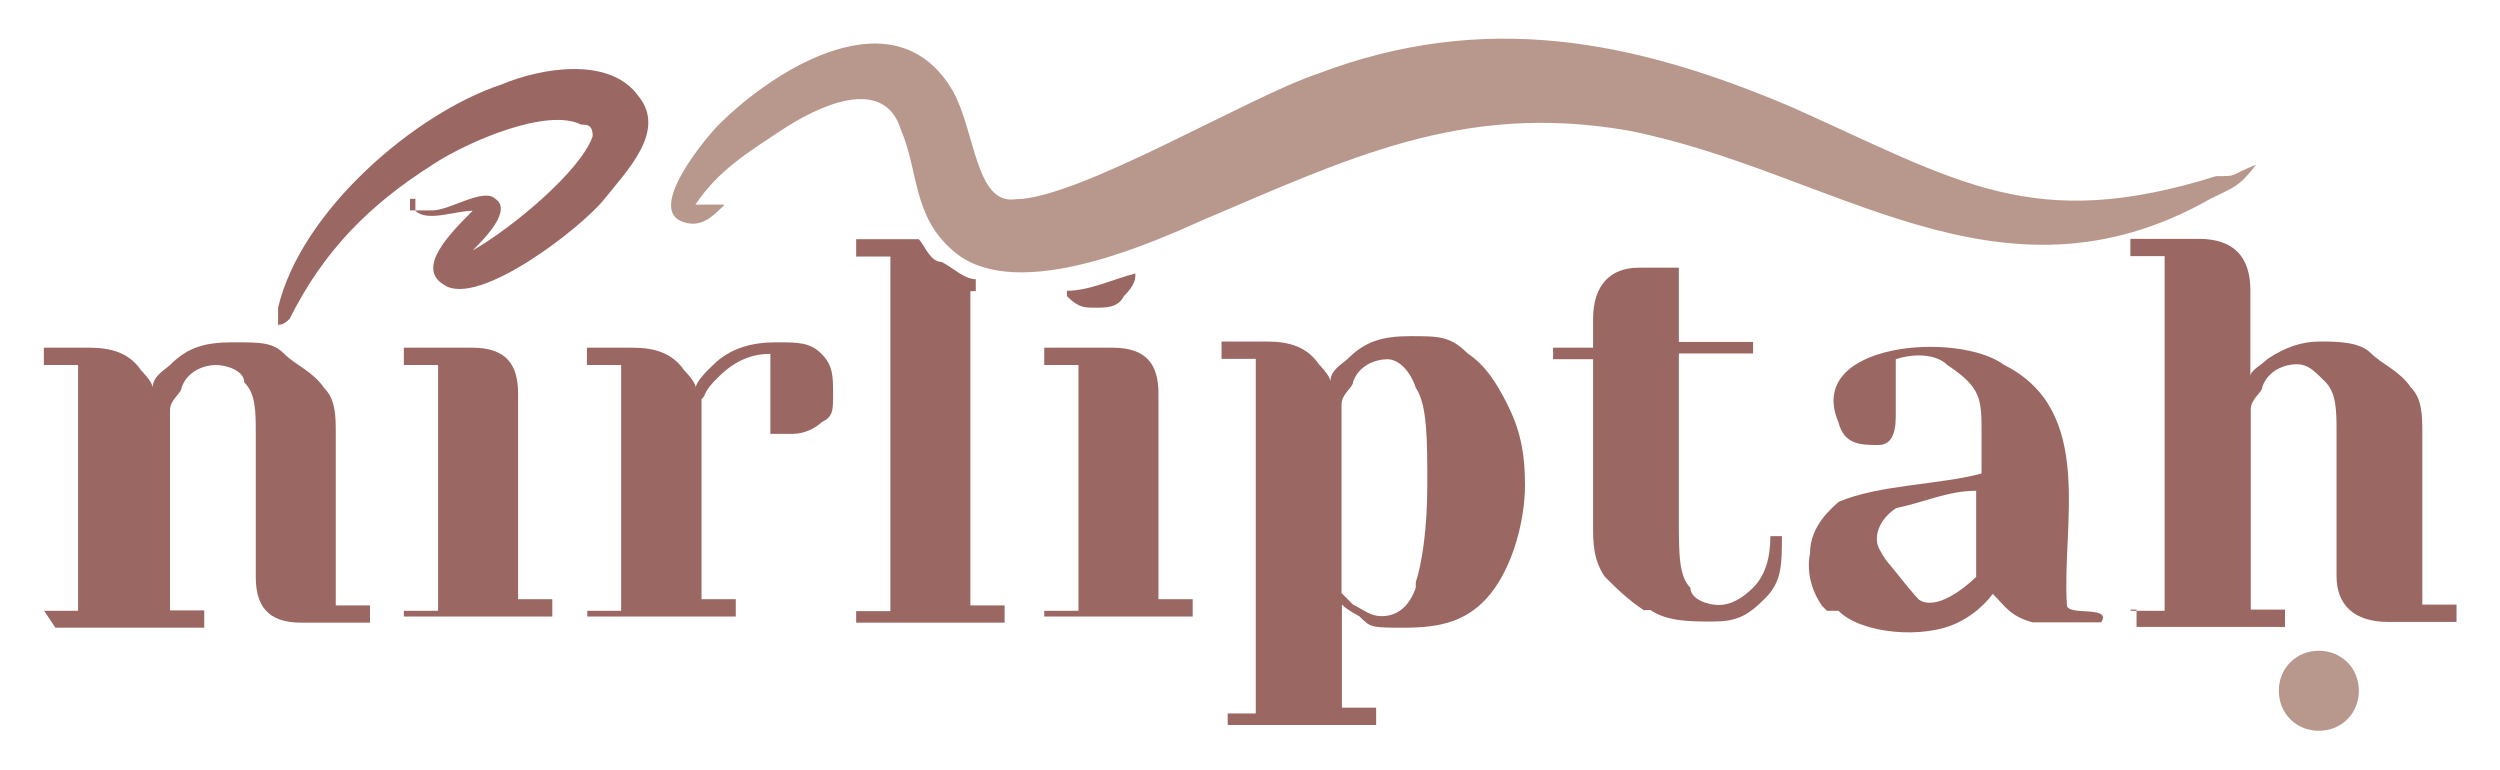
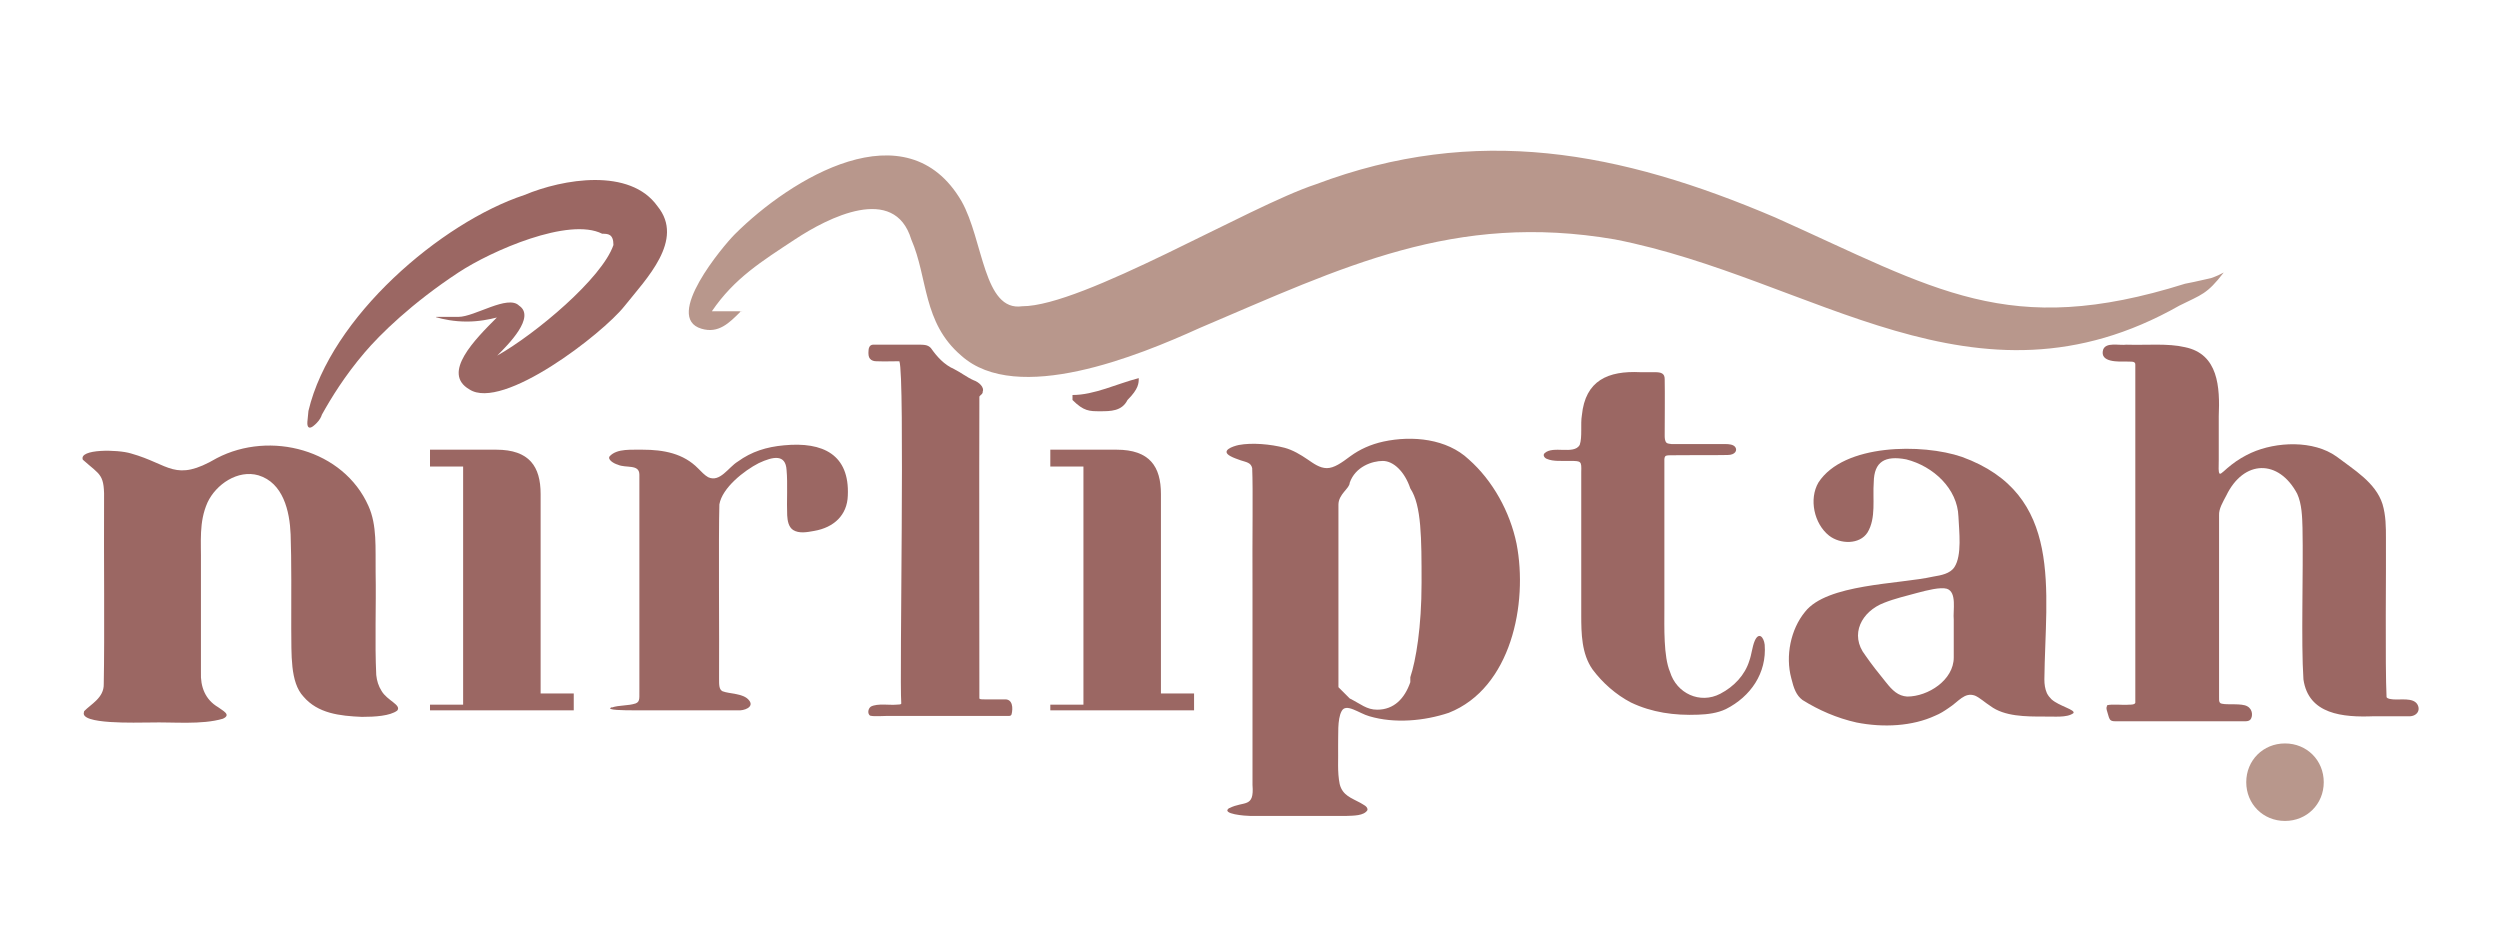
- <svg xmlns="http://www.w3.org/2000/svg" version="1.1" viewBox="0 0 650 200">
+ <svg xmlns="http://www.w3.org/2000/svg" version="1.1" viewBox="0 0 800 300">
  <defs>
    <style>
      .cls-1, .cls-2 {
        fill-rule: evenodd;
      }

      .cls-1, .cls-3 {
        fill: #9b6763;
      }

      .cls-4, .cls-2 {
        fill: #b8978c;
      }
    </style>
  </defs>
  <g>
    <g id="Layer_1">
      <g id="Layer_1-2" data-name="Layer_1">
        <g id="Layer_1-2">
-           <path class="cls-3" d="M11.4,158.8h8.9v-63.9h-8.9v-4.5h11.9c5.9,0,10.4,1.5,13.4,5.9,0,0,3,3,3,4.5,0-3,3-4.5,4.5-5.9,4.5-4.5,8.9-5.9,16.3-5.9s10.4,0,13.4,3c3,3,7.4,4.5,10.4,8.9,3,3,3,7.4,3,11.9v44.6h8.9v4.5h-17.8c-8.9,0-11.9-4.5-11.9-11.9v-37.2c0-5.9,0-10.4-3-13.4,0-3-4.5-4.5-7.4-4.5s-7.4,1.5-8.9,5.9c0,1.5-3,3-3,5.9v52h8.9v4.5H14.4s-3-4.5-3-4.5Z" />
-           <path class="cls-3" d="M105,158.8h8.9v-63.9h-8.9v-4.5h17.8c8.9,0,11.9,4.5,11.9,11.9v53.5h8.9v4.5h-38.6v-1.5Z" />
-           <path class="cls-3" d="M152.6,158.8h8.9v-63.9h-8.9v-4.5h11.9c5.9,0,10.4,1.5,13.4,5.9,0,0,3,3,3,4.5,0-1.5,3-4.5,4.5-5.9,4.5-4.5,10.4-5.9,16.3-5.9s8.9,0,11.9,3c3,3,3,5.9,3,10.4s0,5.9-3,7.4c-1.5,1.5-4.5,3-7.4,3h-5.9v-20.8c-4.5,0-8.9,1.5-13.4,5.9s-3,4.5-4.5,5.9v52h8.9v4.5h-38.6v-1.5Z" />
-           <path class="cls-3" d="M271.5,158.8h8.9v-63.9h-8.9v-4.5h17.8c8.9,0,11.9,4.5,11.9,11.9v53.5h8.9v4.5h-38.6v-1.5Z" />
-           <path class="cls-3" d="M317.6,185.5h8.9v-92.2h-8.9v-4.5h11.9c5.9,0,10.4,1.5,13.4,5.9,0,0,3,3,3,4.5,0-3,3-4.5,4.5-5.9,4.5-4.5,8.9-5.9,16.3-5.9s10.4,0,14.9,4.5c4.5,3,7.4,7.4,10.4,13.4s4.5,11.9,4.5,20.8-3,20.8-8.9,28.2c-5.9,7.4-13.4,8.9-22.3,8.9s-8.9,0-11.9-3c0,0-3-1.5-4.5-3v26.8h8.9v4.5h-38.6v-3h-1.5ZM368.1,151.4c1.5-4.5,3-13.4,3-25.3s0-20.8-3-25.3c-1.5-4.5-4.5-7.4-7.4-7.4s-7.4,1.5-8.9,5.9c0,1.5-3,3-3,5.9v49l3,3c3,1.5,4.5,3,7.4,3,4.5,0,7.4-3,8.9-7.4h0v-1.5Z" />
-           <path class="cls-3" d="M427.6,158.8c-4.5-3-7.4-5.9-10.4-8.9-3-4.5-3-8.9-3-13.4v-43.1h-10.4v-3h10.4v-7.4c0-8.9,4.5-13.4,11.9-13.4h10.4v19.3h19.3v3h-19.3v43.1c0,8.9,0,14.9,3,17.8,0,3,4.5,4.5,7.4,4.5s5.9-1.5,8.9-4.5c3-3,4.5-7.4,4.5-13.4h3c0,7.4,0,11.9-4.5,16.3-4.5,4.5-7.4,5.9-13.4,5.9s-11.9,0-16.3-3h-1.5Z" />
-           <path class="cls-3" d="M473.6,157.3s-4.5-5.9-3-13.4c0-7.4,5.9-11.9,7.4-13.4,10.4-4.5,26.8-4.5,37.2-7.4v-10.4c0-8.9,0-11.9-8.9-17.8-3-3-8.9-3-13.4-1.5v14.9c0,5-1.5,7.4-4.5,7.4-4.5,0-8.9,0-10.4-5.9-8.9-20.8,31.2-23.8,43.1-14.9,23.8,11.9,14.9,41.6,16.3,62.4,0,3,11.9,0,8.9,4.5h-17.8c-5.9-1.5-7.4-4.5-10.4-7.4,0,0-3,4.5-8.9,7.4-8.9,4.5-25.3,3-31.2-3h-3l-1.5-1.5ZM513.8,145.4v-17.8c-7.4,0-13.4,3-20.8,4.5-4.5,3-5.9,7.4-4.5,10.4,0,0,1.5,3,3,4.5q5.9,7.4,7.4,8.9c4.5,3,11.9-3,14.9-5.9v-4.5Z" />
-           <path class="cls-3" d="M553.9,158.8h8.9v-92.2h-8.9v-4.5h17.8c8.9,0,13.4,4.5,13.4,13.4v22.3c0-1.5,3-3,4.5-4.5,4.5-3,8.9-4.5,13.4-4.5s10.4,0,13.4,3c3,3,7.4,4.5,10.4,8.9,3,3,3,7.4,3,11.9v44.6h8.9v4.5h-17.8c-8.9,0-13.4-4.5-13.4-11.9v-37.2c0-5.9,0-10.4-3-13.4s-4.5-4.5-7.4-4.5-7.4,1.5-8.9,5.9c0,1.5-3,3-3,5.9v52h8.9v4.5h-38.6v-4.5s-1.5,0-1.5,0Z" />
-           <path class="cls-3" d="M253.7,75.6v-3c-3,0-5.9-3-8.9-4.5-3,0-4.5-4.5-5.9-5.9h-16.3v4.5h8.9v92.2h-8.9v3h38.6v-4.5h-8.9v-81.7h1.5Z" />
-           <path class="cls-2" d="M188.3,53.3c-3,3-5.9,5.9-10.4,4.5-10.4-3,5.9-22.3,8.9-25.3,14.9-14.9,46.1-34.2,60.9-8.9,5.9,10.4,5.9,29.7,16.3,28.2,16.3,0,60.9-26.8,78.8-32.7,43.1-16.3,81.7-8.9,123.4,8.9,43.1,19.3,62.4,32.7,110,17.8,5.9,0,3,0,10.4-3-4.5,5.9-5.9,5.9-11.9,8.9-55,31.2-98.1-7.4-151.6-17.8-43.1-7.4-72.8,7.4-111.5,23.8-16.3,7.4-49,20.8-63.9,7.4-10.4-8.9-8.9-20.8-13.4-31.2-4.5-14.9-22.3-5.9-31.2,0s-16.3,10.4-22.3,19.3h8.9s-1.5,0-1.5,0ZM179.3,53.3h0Z" />
-           <path class="cls-4" d="M602.9,190c-5.9,0-10.4-4.5-10.4-10.4s4.5-10.4,10.4-10.4,10.4,4.5,10.4,10.4-4.5,10.4-10.4,10.4Z" />
-           <path class="cls-1" d="M108,51.8v3c3,3,10.4,0,14.9,0-5.9,5.9-14.9,14.9-7.4,19.3,8.9,5.9,35.7-14.9,41.6-22.3,5.9-7.4,16.3-17.8,8.9-26.8-7.4-10.4-25.3-7.4-35.7-3-22.3,7.4-52,32.7-58,58v5.9c0-3,0,0,3-3,8.9-17.8,20.8-29.7,37.2-40.1,8.9-5.9,29.7-14.9,38.6-10.4,1.5,0,3,0,3,3-3,8.9-20.8,23.8-31.2,29.7h0c3-3,10.4-10.4,5.9-13.4-3-3-11.9,3-16.3,3h-5.9v-3h1.5ZM130.3,45.8h0ZM121.4,65.1h0Z" />
-           <path class="cls-3" d="M277.4,77h0c3,3,4.5,3,7.4,3s5.9,0,7.4-3c3-3,3-4.5,3-5.9-5.9,1.5-11.9,4.5-17.8,4.5h0v1.5Z" />
+           <g id="Layer_1-2-2" data-name="Layer_1-2">
+             <path class="cls-3" d="M26.9,227.6c2.2-2.3,6.4-4.3,6.3-8.7.3-15.6,0-42,.1-58,.2-9.4-1-8.6-6.8-13.8-1.3-3.5,11.2-3.3,15.4-2,12.5,3.5,14,9.4,27.5,1.5,17.1-8.9,40.5-2.7,48.5,15.3,2.8,6.2,2.2,13.4,2.3,21.3.2,10.6-.3,22.4.2,32.8.2,1.9.7,3.5,1.7,5.1,1.8,3.1,6.5,4.5,5,6.3-2.3,1.7-7.1,2-11.3,2-7.1-.3-14.1-1.1-18.7-6.5-4.3-4.6-3.8-13.5-3.9-21.8,0-9.4.1-22-.2-30.1-.3-7.5-2.4-16.5-10.3-18.9-6.6-1.9-13.6,2.9-16.3,8.7-2.8,6.3-2,12.5-2.1,19.5,0,11,0,25.9,0,34.8-.2,4.7,1.4,8.8,5.5,11.2,1.4,1.1,4.4,2.4,1.5,3.7-6.8,2-15.9,1-23.2,1.2-4.4,0-22.9.7-21.2-3.4h0Z" />
+             <path class="cls-3" d="M137.6,225.5h10.6v-76.2h-10.6v-5.4h21.2c10.6,0,14.2,5.4,14.2,14.2v63.8h10.6v5.4h-46s0-1.8,0-1.8Z" />
+             <path class="cls-3" d="M195.8,226.4c2.3-.8,5.2-.5,7.6-1.3,1.6-.6,1.1-2.1,1.2-4.8,0-15.8,0-58.5,0-68.4,0-3.5-4.3-2-6.9-3.2-1.4-.4-3.4-1.7-2.6-2.7,2.4-2.6,7.2-2,10.5-2.1,6.8,0,13.1,1.2,17.8,6,1,1,2.1,2.2,3.2,2.8,3.8,1.8,6.5-3.2,9.5-5,4.4-3.2,9.2-4.7,14.8-5.2,12.5-1.2,21,3,20.4,16.1-.2,6.2-4.4,10.2-10.8,11.3-2.2.4-4.8.9-6.7-.3-1.5-1-1.8-3-1.9-4.7-.2-4.2.2-10.2-.2-14.5-.3-5.1-4.2-4.4-8.9-2.2-4.7,2.4-11.7,7.9-12.6,13.2-.3,10.3,0,43.1-.1,55.7,0,2.2,0,3.5,1.1,4.1,2.3.9,6.7.6,8.5,2.9,1.8,2.2-1.7,3.4-3.6,3.2-7.2,0-23.7,0-33.4,0-2.3,0-9.5,0-6.9-1h0Z" />
+             <path class="cls-3" d="M336.1,225.5h10.6v-76.2h-10.6v-5.4h21.2c10.6,0,14.2,5.4,14.2,14.2v63.8h10.6v5.4h-46v-1.8h0Z" />
+             <path class="cls-3" d="M393.4,258.6c4.7-2.4,8,.1,7.4-7.4,0-19.5,0-39.2,0-62.3-.1-18,.2-31.8-.1-39.1-.4-1.8-1.9-1.9-3.7-2.5-1.1-.4-2.3-.8-3.2-1.3-3.4-1.8.7-3.2,2.6-3.6,4.2-.8,10.1-.3,14.7.9,2.6.7,5.1,2.2,7.3,3.7,1.9,1.3,3.9,2.8,6.2,2.8,2.3,0,4.7-1.7,7.5-3.8,3-2.2,6.5-3.8,10.6-4.7,9.3-2,20.3-.9,27.3,5.7,7.7,6.8,13.2,16.8,15.3,27,3.7,19.1-1.7,46.2-21.7,54.1-7.8,2.6-17.3,3.5-25.4,1.1-3.3-.9-7.5-4.4-8.9-1.6-1.4,2.6-1,7.7-1.1,11.3.1,4-.3,8.1.5,12,.9,3.7,3.9,4.5,6.6,6,.9.6,2.4,1.1,2.3,2.3-1.1,1.9-4.5,1.8-6.9,1.9-8.1,0-22.6,0-30.6,0-1.5,0-9.5-.6-6.8-2.5h0ZM451.3,216.7c1.8-5.4,3.6-16,3.6-30.2s0-24.8-3.6-30.2c-1.8-5.4-5.4-8.8-8.8-8.8s-8.8,1.8-10.6,7c0,1.8-3.6,3.6-3.6,7v58.4l3.6,3.6c3.6,1.8,5.4,3.6,8.8,3.6,5.4,0,8.8-3.6,10.6-8.8h0v-1.8h0Z" />
+             <path class="cls-3" d="M521.9,224.8c-4.8-2.5-9.1-6.3-12.3-10.6-3.5-5-3.6-11.5-3.6-17.3,0-6.9,0-33.4,0-45.9.1-3.4,0-3.5-3.4-3.5-2.5-.1-5.5.3-7.7-.7-.7-.3-1.3-1.2-.6-1.8,2.7-2.5,9.3.6,11.2-2.6.9-2.6.2-6.7.7-9.5,1.1-11.2,8.4-14.3,18.7-13.8,1.5,0,3.2,0,4.7,0,2,0,3.1.4,3.1,2.2.1,4.5,0,13.6,0,17.9,0,.9,0,1.9.6,2.5.4.3,1,.3,1.6.4,3.3,0,12.5,0,17.2,0,1.1,0,2.6.1,3.2,1,.7,1,0,2.5-2.5,2.5-4.3.1-14.1,0-19,.1-1,.1-1.1.4-1.2,1.2,0,5.7,0,39.5,0,47.8,0,5.9-.3,15.4,1.8,20.3,2.1,6.9,9.6,10.4,16.1,7,4.4-2.3,7.9-6,9.3-10.6.7-1.9.9-4.4,1.7-6.3,1.3-3,2.9-1.3,3.2,1.2.7,9.1-4.5,16.6-12.4,20.6-2.7,1.3-5.9,1.7-8.9,1.8-7.6.3-14.8-.7-21.5-3.9h-.2Z" />
+             <path class="cls-3" d="M576.8,224c-2-1.5-2.8-3.7-3.6-7-1.9-7.1-.2-15.6,4.4-21.2,7-9,29.9-8.8,41.1-11.3,2.4-.4,5.3-.9,6.7-3,2.5-3.8,1.5-11.5,1.3-16.2-.3-8.9-8-16.1-16.7-18.3-6.8-1.3-10.3.7-10.4,7.3-.4,5.3.8,11.5-2,16.1-2.5,3.9-8.7,3.8-12.3,1-4.8-3.8-6.5-11.7-3.4-17,8.1-12.5,33.4-12.5,45.9-8.2,32.8,11.9,26.7,42.7,26.4,71.2,0,1.6.2,3,.8,4.4.4.8.9,1.4,1.5,2,2.5,2.2,7.7,3.3,7,4.4-2.1,1.6-6.5,1-9.4,1.1-5.8,0-12.7,0-17.2-3.4-1.6-1-3.3-2.6-4.9-3.3-3.4-1.2-5.2,1.9-8.5,4-1.3.9-2.7,1.8-4.2,2.4-7.3,3.4-16.6,3.9-25.2,2.2-6.3-1.4-12.2-4-17.3-7.2h-.1ZM625.2,210.3c0-3.5,0-8,0-12-.3-2.9,1.1-8.8-2.2-9.9-2.1-.6-6.4.5-9.4,1.3-3.6,1-7.2,1.8-10.7,3.2-7.1,2.7-11.2,10.1-6,16.8,2,2.9,4.3,5.8,6.5,8.5,2.2,2.8,4,4.5,6.9,4.7,6.7,0,14.9-5.3,14.9-12.5v-.2Z" />
+             <path class="cls-3" d="M674.2,225.7c1.7-.5,5.2,0,7-.2.7,0,1.9,0,2.1-.6,0-26.3,0-98.9,0-108.2.1-1.3-1.7-.9-2.6-1-2.7,0-8.9.4-7.7-3.8.9-2.5,5-1.3,7.5-1.6,6.5.2,13.2-.5,18.7.8,10.7,2.2,11.2,12.8,10.8,22.1,0,4.5,0,9.5,0,14,0,2.4-.2,3.8.3,4.4.5.2,1.8-1.4,3.8-2.9,1.9-1.5,4.1-2.8,6.3-3.8,8-3.6,19.9-4.1,27.3,1.2,5.5,4.2,12.5,8.3,14.7,15.2,1.1,3.7,1.1,7.4,1.1,10.9.1,7.7-.3,41.2.2,50.9.4.6,1.4.6,2.1.7,2.4.2,6.3-.6,7.7,1.5,1.3,2.1-.3,4.1-2.9,3.9-3.5,0-7.4,0-11,0-9.9.4-20.9-.6-22.5-11.8-.8-12.1,0-34.1-.3-48.5-.1-3.5-.2-7.6-1.7-10.9-5.9-11.1-17.1-11-22.7.6-1.1,2.1-2.4,4.2-2.3,6.3,0,7,0,45.9,0,57.1.1,1.4-.4,3.1,1,3.2,1.6.4,6.3-.2,8,.8,1.9,1,1.8,3.4,1,4.3-.4.4-1,.5-1.5.5-6.6,0-29.7,0-39.8,0-2,0-3.2.2-3.7-.7-.4-.7-.5-1.6-.8-2.4-.2-.6-.4-1.4,0-1.8h0Z" />
+             <path class="cls-3" d="M314.4,125.5c.8-1.6-1.3-3.3-2.8-3.8-2.1-.9-4.1-2.5-6.3-3.6-3.2-1.4-5.5-4-7.4-6.7-1.1-1.2-2.3-1.1-5-1.1-2.9,0-6,0-8.9,0-2,0-3.3,0-4.7,0-1.1.1-1.4,1.1-1.4,2.4,0,.7,0,1.5.5,2.1.5.6,1.3.8,2,.8,2.5.1,5.3,0,7.4,0,1.8,4.6,0,101.6.6,109.3.2.7-1,.5-1.7.6-1.9.2-5.9-.5-8,.6-.9.6-1.2,2.2-.3,2.9,1.6.4,4.1,0,8.2.1,11.6,0,31.6,0,36.1,0,.4,0,.8,0,1-.5.5-2,.4-5-2.3-4.8-1.7,0-4.5,0-6,0-1.5,0-2,0-2-.4,0-3.2-.1-77.1,0-96.5.3-.5.8-.6,1.1-1.3h0Z" />
+             <path class="cls-2" d="M236.9,99.8c-3.6,3.6-7,7-12.4,5.4-12.4-3.6,7-26.6,10.6-30.2,17.8-17.8,55-40.8,72.6-10.6,7,12.4,7,35.4,19.4,33.6,19.4,0,72.6-32,93.9-39,51.4-19.4,97.4-10.6,147.1,10.6,51.4,23,74.4,39,131.1,21.2,2.1-.4,3.9-.8,5.2-1.1,1.7-.4,2.3-.5,3.1-.7,1.8-.6,3.2-1.3,4.1-1.8-5.4,7-7,7-14.2,10.6-65.6,37.2-117-8.8-180.7-21.2-51.4-8.8-86.8,8.8-132.9,28.4-19.4,8.8-58.4,24.8-76.2,8.8-12.4-10.6-10.6-24.8-16-37.2-5.4-17.8-26.6-7-37.2,0-10.6,7-19.4,12.4-26.6,23h10.6c-.6,0-1.1,0-1.7.1ZM226.2,99.8h0Z" />
+             <path class="cls-4" d="M731.2,262.7c-7,0-12.4-5.4-12.4-12.4s5.4-12.4,12.4-12.4,12.4,5.4,12.4,12.4-5.4,12.4-12.4,12.4Z" />
+             <path class="cls-1" d="M139.5,101.5c2.4.7,5.8,1.4,9.9,1.4,3.9,0,7.2-.7,9.6-1.3-7,7-17.8,17.8-8.8,23,10.6,7,42.6-17.8,49.6-26.6,7-8.8,19.4-21.2,10.6-32-8.8-12.4-30.2-8.8-42.6-3.6-26.6,8.8-62,39-69.1,69.1-.1,1-.2,2-.3,3.1,0,0-.3,1.9.5,2.2.7.3,1.9-.9,2.4-1.4,1-1,1.5-2,1.7-2.7,3-5.4,7.3-12.4,13.6-19.8,5-5.9,15.2-15.9,30.1-25.7,10.6-7,35.4-17.8,46-12.4,1.8,0,3.6,0,3.6,3.6-3.6,10.6-24.8,28.4-37.2,35.4,3.6-3.6,12.4-12.4,7-16-3.6-3.6-14.2,3.6-19.4,3.6-2.4,0-4.7,0-7.1,0ZM167.8,90.8h0ZM157.2,113.8h0Z" />
+             <path class="cls-3" d="M343.2,128h0c3.6,3.6,5.4,3.6,8.8,3.6s7,0,8.8-3.6c3.6-3.6,3.6-5.4,3.6-7-7,1.8-14.2,5.4-21.2,5.4h0v1.8h0Z" />
+           </g>
+           <path class="cls-3" d="M656.8,188.3" />
        </g>
-         <path class="cls-3" d="M540.5,127.6" />
      </g>
    </g>
  </g>
</svg>
